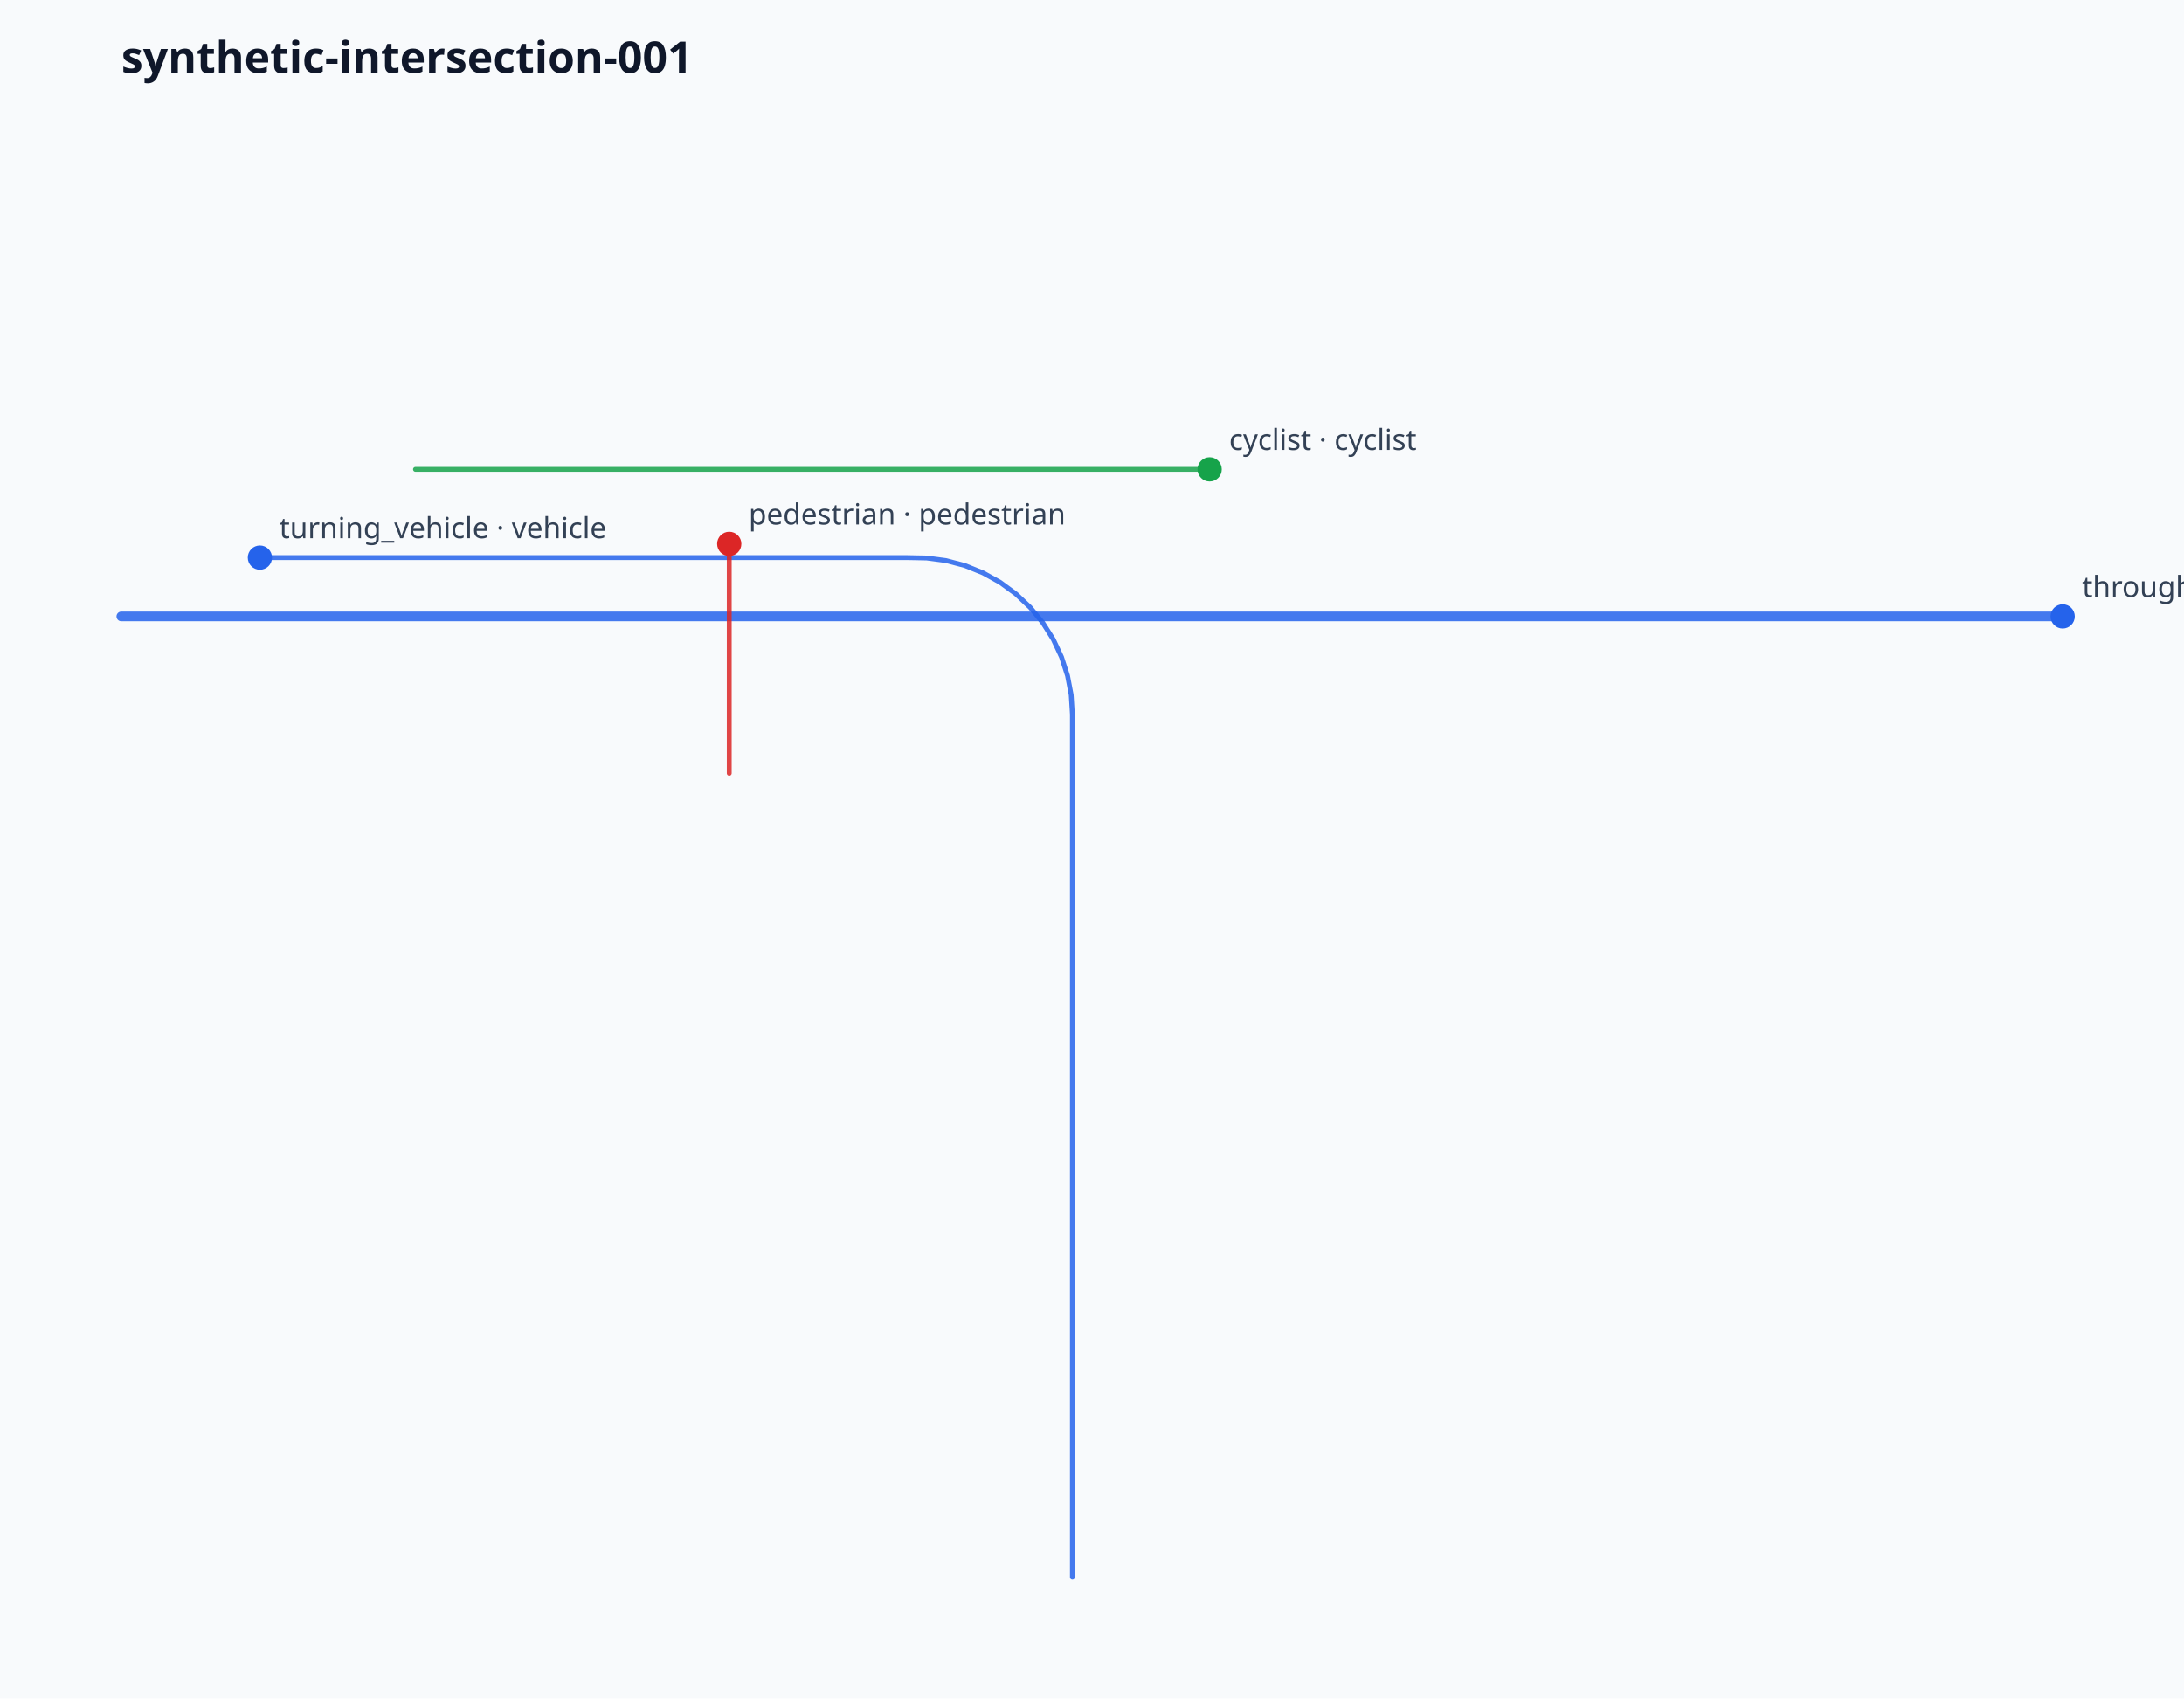
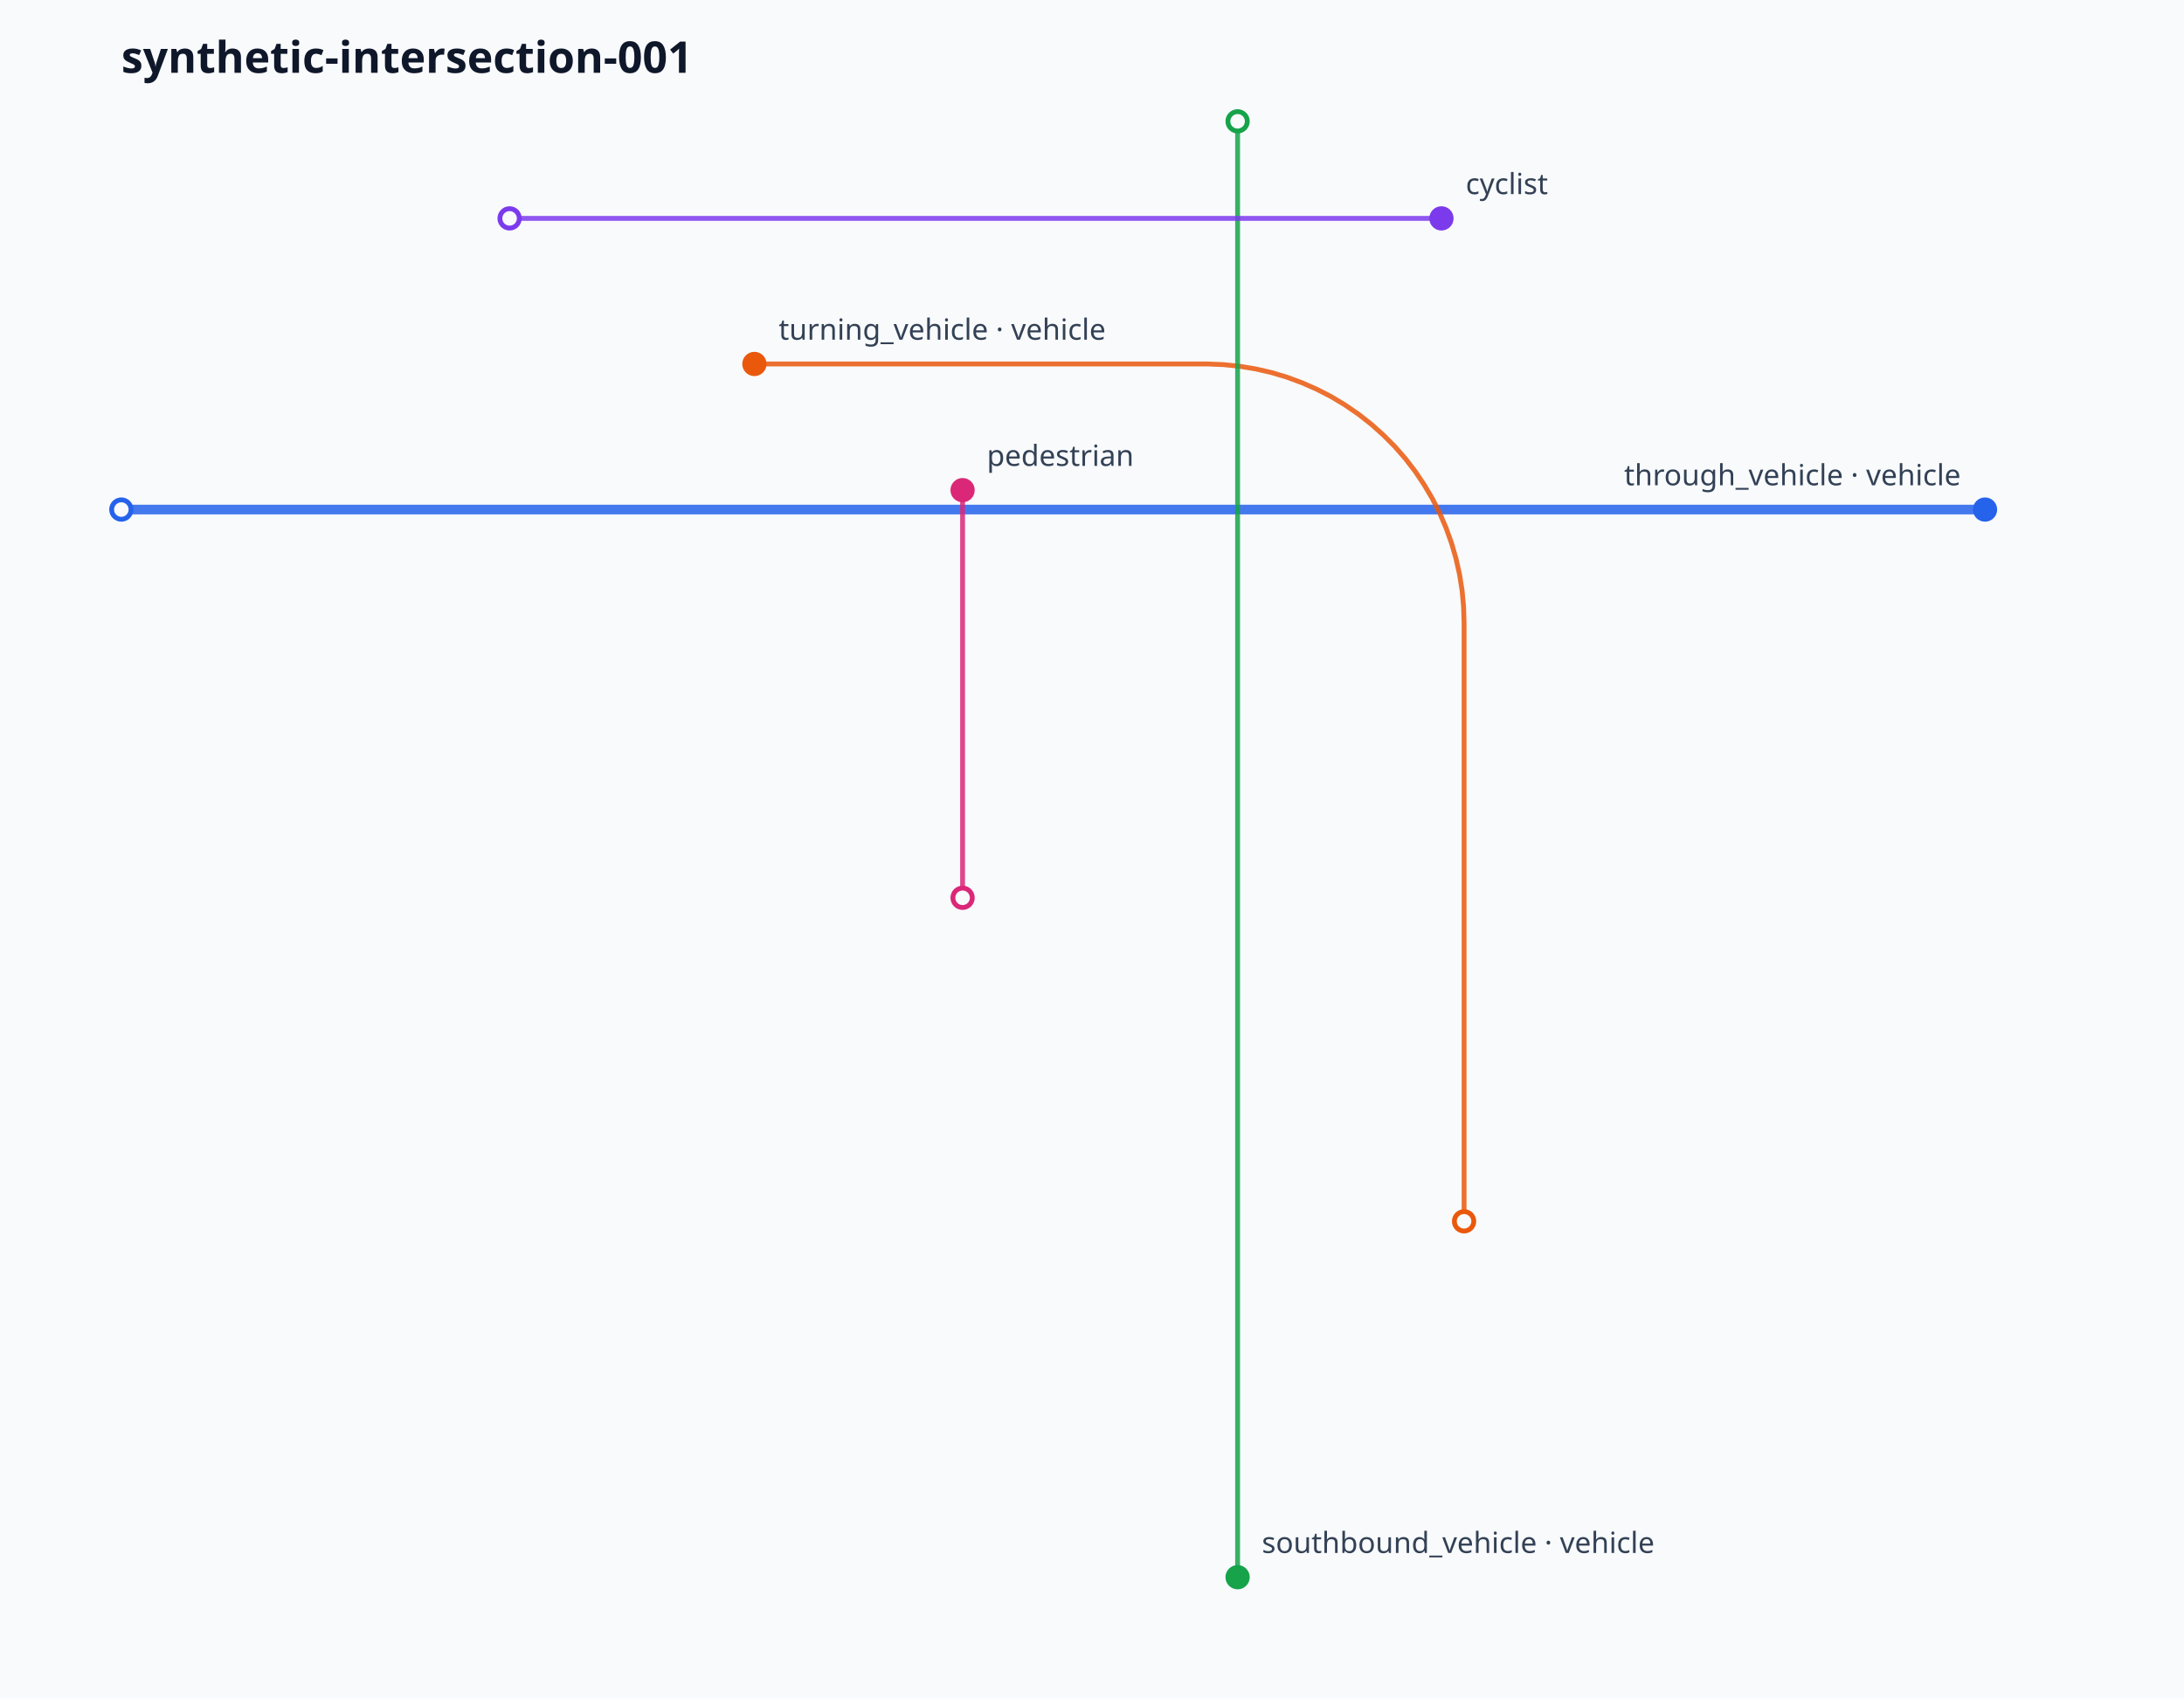
<svg xmlns="http://www.w3.org/2000/svg" width="900" height="700" viewBox="0 0 900 700">
  <rect width="900" height="700" fill="#f8fafc" />
  <text x="50" y="30" font-family="system-ui" font-size="18" font-weight="600" fill="#0f172a">synthetic-intersection-001</text>
-   <polyline points="50.00,254.04 58.89,254.04 67.78,254.04 76.67,254.04 85.56,254.04 94.44,254.04 103.33,254.04 112.22,254.04 121.11,254.04 130.00,254.04 138.89,254.04 147.78,254.04 156.67,254.04 165.56,254.04 174.44,254.04 183.33,254.04 192.22,254.04 201.11,254.04 210.00,254.04 218.89,254.04 227.78,254.04 236.67,254.04 245.56,254.04 254.44,254.04 263.33,254.04 272.22,254.04 281.11,254.04 290.00,254.04 298.89,254.04 307.78,254.04 316.67,254.04 325.56,254.04 334.44,254.04 343.33,254.04 352.22,254.04 361.11,254.04 370.00,254.04 378.89,254.04 387.78,254.04 396.67,254.04 405.56,254.04 414.44,254.04 423.33,254.04 432.22,254.04 441.11,254.04 450.00,254.04 458.89,254.04 467.78,254.04 476.67,254.04 485.56,254.04 494.44,254.04 503.33,254.04 512.22,254.04 521.11,254.04 530.00,254.04 538.89,254.04 547.78,254.04 556.67,254.04 565.56,254.04 574.44,254.04 583.33,254.04 592.22,254.04 601.11,254.04 610.00,254.04 618.89,254.04 627.78,254.04 636.67,254.04 645.56,254.04 654.44,254.04 663.33,254.04 672.22,254.04 681.11,254.04 690.00,254.04 698.89,254.04 707.78,254.04 716.67,254.04 725.56,254.04 734.44,254.04 743.33,254.04 752.22,254.04 761.11,254.04 770.00,254.04 778.89,254.04 787.78,254.04 796.67,254.04 805.56,254.04 814.44,254.04 823.33,254.04 832.22,254.04 841.11,254.04 850.00,254.04" fill="none" stroke="#2563eb" stroke-width="4" stroke-linecap="round" stroke-linejoin="round" opacity="0.85" />
-   <circle cx="850.00" cy="254.04" r="5" fill="#2563eb" />
-   <text x="858.00" y="246.04" font-family="system-ui" font-size="12" fill="#334155">through_vehicle · vehicle</text>
-   <polyline points="441.92,650.00 441.92,641.92 441.92,633.84 441.92,625.76 441.92,617.68 441.92,609.60 441.92,601.52 441.92,593.43 441.92,585.35 441.92,577.27 441.92,569.19 441.92,561.11 441.92,553.03 441.92,544.95 441.92,536.87 441.92,528.79 441.92,520.71 441.92,512.63 441.92,504.55 441.92,496.46 441.92,488.38 441.92,480.30 441.92,472.22 441.92,464.14 441.92,456.06 441.92,447.98 441.92,439.90 441.92,431.82 441.92,423.74 441.92,415.66 441.92,407.58 441.92,399.49 441.92,391.41 441.92,383.33 441.92,375.25 441.92,367.17 441.92,359.09 441.92,351.01 441.92,342.93 441.92,334.85 441.92,326.77 441.92,318.69 441.92,310.61 441.92,302.53 441.92,294.44 441.42,286.39 439.91,278.45 437.43,270.77 434.01,263.45 429.70,256.62 424.58,250.38 418.71,244.83 412.20,240.04 405.14,236.12 397.66,233.09 389.85,231.03 381.85,229.96 373.77,229.80 365.68,229.80 357.60,229.80 349.52,229.80 341.44,229.80 333.36,229.80 325.28,229.80 317.20,229.80 309.12,229.80 301.04,229.80 292.96,229.80 284.88,229.80 276.80,229.80 268.72,229.80 260.63,229.80 252.55,229.80 244.47,229.80 236.39,229.80 228.31,229.80 220.23,229.80 212.15,229.80 204.07,229.80 195.99,229.80 187.91,229.80 179.83,229.80 171.75,229.80 163.66,229.80 155.58,229.80 147.50,229.80 139.42,229.80 131.34,229.80 123.26,229.80 115.18,229.80 107.10,229.80" fill="none" stroke="#2563eb" stroke-width="2" stroke-linecap="round" stroke-linejoin="round" opacity="0.85" />
-   <circle cx="107.10" cy="229.80" r="5" fill="#2563eb" />
-   <text x="115.10" y="221.80" font-family="system-ui" font-size="12" fill="#334155">turning_vehicle · vehicle</text>
-   <polyline points="171.21,193.43 174.85,193.43 178.48,193.43 182.12,193.43 185.76,193.43 189.39,193.43 193.03,193.43 196.67,193.43 200.30,193.43 203.94,193.43 207.58,193.43 211.21,193.43 214.85,193.43 218.48,193.43 222.12,193.43 225.76,193.43 229.39,193.43 233.03,193.43 236.67,193.43 240.30,193.43 243.94,193.43 247.58,193.43 251.21,193.43 254.85,193.43 258.48,193.43 262.12,193.43 265.76,193.43 269.39,193.43 273.03,193.43 276.67,193.43 280.30,193.43 283.94,193.43 287.58,193.43 291.21,193.43 294.85,193.43 298.48,193.43 302.12,193.43 305.76,193.43 309.39,193.43 313.03,193.43 316.67,193.43 320.30,193.43 323.94,193.43 327.58,193.43 331.21,193.43 334.85,193.43 338.48,193.43 342.12,193.43 345.76,193.43 349.39,193.43 353.03,193.43 356.67,193.43 360.30,193.43 363.94,193.43 367.58,193.43 371.21,193.43 374.85,193.43 378.48,193.43 382.12,193.43 385.76,193.43 389.39,193.43 393.03,193.43 396.67,193.43 400.30,193.43 403.94,193.43 407.58,193.43 411.21,193.43 414.85,193.43 418.48,193.43 422.12,193.43 425.76,193.43 429.39,193.43 433.03,193.43 436.67,193.43 440.30,193.43 443.94,193.43 447.58,193.43 451.21,193.43 454.85,193.43 458.48,193.43 462.12,193.43 465.76,193.43 469.39,193.43 473.03,193.43 476.67,193.43 480.30,193.43 483.94,193.43 487.58,193.43 491.21,193.43 494.85,193.43 498.48,193.43" fill="none" stroke="#16a34a" stroke-width="2" stroke-linecap="round" stroke-linejoin="round" opacity="0.85" />
-   <circle cx="498.48" cy="193.43" r="5" fill="#16a34a" />
-   <text x="506.48" y="185.43" font-family="system-ui" font-size="12" fill="#334155">cyclist · cyclist</text>
-   <polyline points="300.51,318.69 300.51,317.64 300.51,316.59 300.51,315.54 300.51,314.48 300.51,313.43 300.51,312.38 300.51,311.33 300.51,310.28 300.51,309.23 300.51,308.18 300.51,307.13 300.51,306.08 300.51,305.03 300.51,303.98 300.51,302.93 300.51,301.88 300.51,300.83 300.51,299.78 300.51,298.73 300.51,297.68 300.51,296.63 300.51,295.58 300.51,294.53 300.51,293.47 300.51,292.42 300.51,291.37 300.51,290.32 300.51,289.27 300.51,288.22 300.51,287.17 300.51,286.12 300.51,285.07 300.51,284.02 300.51,282.97 300.51,281.92 300.51,280.87 300.51,279.82 300.51,278.77 300.51,277.72 300.51,276.67 300.51,275.62 300.51,274.57 300.51,273.52 300.51,272.46 300.51,271.41 300.51,270.36 300.51,269.31 300.51,268.26 300.51,267.21 300.51,266.16 300.51,265.11 300.51,264.06 300.51,263.01 300.51,261.96 300.51,260.91 300.51,259.86 300.51,258.81 300.51,257.76 300.51,256.71 300.51,255.66 300.51,254.61 300.51,253.56 300.51,252.51 300.51,251.45 300.51,250.40 300.51,249.35 300.51,248.30 300.51,247.25 300.51,246.20 300.51,245.15 300.51,244.10 300.51,243.05 300.51,242.00 300.51,240.95 300.51,239.90 300.51,238.85 300.51,237.80 300.51,236.75 300.51,235.70 300.51,234.65 300.51,233.60 300.51,232.55 300.51,231.49 300.51,230.44 300.51,229.39 300.51,228.34 300.51,227.29 300.51,226.24 300.51,225.19 300.51,224.14" fill="none" stroke="#dc2626" stroke-width="2" stroke-linecap="round" stroke-linejoin="round" opacity="0.85" />
-   <circle cx="300.51" cy="224.14" r="5" fill="#dc2626" />
-   <text x="308.51" y="216.14" font-family="system-ui" font-size="12" fill="#334155">pedestrian · pedestrian</text>
+   <polyline points="50.00,210.00 58.53,210.00 67.07,210.00 75.60,210.00 84.13,210.00 92.67,210.00 101.20,210.00 109.73,210.00 118.27,210.00 126.80,210.00 135.33,210.00 143.87,210.00 152.40,210.00 160.93,210.00 169.47,210.00 178.00,210.00 186.53,210.00 195.07,210.00 203.60,210.00 212.13,210.00 220.67,210.00 229.20,210.00 237.73,210.00 246.27,210.00 254.80,210.00 263.33,210.00 271.87,210.00 280.40,210.00 288.93,210.00 297.47,210.00 306.00,210.00 314.53,210.00 323.07,210.00 331.60,210.00 340.13,210.00 348.67,210.00 357.20,210.00 365.73,210.00 374.27,210.00 382.80,210.00 391.33,210.00 399.87,210.00 408.40,210.00 416.93,210.00 425.47,210.00 434.00,210.00 442.53,210.00 451.07,210.00 459.60,210.00 468.13,210.00 476.67,210.00 485.20,210.00 493.73,210.00 502.27,210.00 510.80,210.00 519.33,210.00 527.87,210.00 536.40,210.00 544.93,210.00 553.47,210.00 562.00,210.00 570.53,210.00 579.07,210.00 587.60,210.00 596.13,210.00 604.67,210.00 613.20,210.00 621.73,210.00 630.27,210.00 638.80,210.00 647.33,210.00 655.87,210.00 664.40,210.00 672.93,210.00 681.47,210.00 690.00,210.00 698.53,210.00 707.07,210.00 715.60,210.00 724.13,210.00 732.67,210.00 741.20,210.00 749.73,210.00 758.27,210.00 766.80,210.00 775.33,210.00 783.87,210.00 792.40,210.00 800.93,210.00 809.47,210.00 818.00,210.00" fill="none" stroke="#2563eb" stroke-width="4" stroke-linecap="round" stroke-linejoin="round" opacity="0.85" />
+   <circle cx="50.00" cy="210.00" r="4" fill="#f8fafc" stroke="#2563eb" stroke-width="2" />
+   <circle cx="818.00" cy="210.00" r="5" fill="#2563eb" />
+   <text x="808.00" y="200.00" text-anchor="end" font-family="system-ui" font-size="12" fill="#334155">through_vehicle · vehicle</text>
+   <polyline points="603.33,503.33 603.33,496.67 603.33,490.00 603.33,483.33 603.33,476.67 603.33,470.00 603.33,463.33 603.33,456.67 603.33,450.00 603.33,443.33 603.33,436.67 603.33,430.00 603.33,423.33 603.33,416.67 603.33,410.00 603.33,403.33 603.33,396.67 603.33,390.00 603.33,383.33 603.33,376.67 603.33,370.00 603.33,363.33 603.33,356.67 603.33,350.00 603.33,343.33 603.33,336.67 603.33,330.00 603.33,323.33 603.33,316.67 603.33,310.00 603.33,303.33 603.33,296.67 603.33,290.00 603.33,283.33 603.33,276.67 603.33,270.00 603.33,263.33 603.33,256.67 603.12,250.00 602.51,243.37 601.47,236.79 600.01,230.28 598.17,223.87 595.92,217.60 593.29,211.48 590.28,205.53 586.89,199.79 583.17,194.25 579.11,188.97 574.72,183.96 570.01,179.23 565.04,174.80 559.79,170.68 554.29,166.91 548.59,163.48 542.65,160.43 536.56,157.75 530.31,155.44 523.91,153.53 517.41,152.04 510.84,150.95 504.21,150.27 497.55,150.00 490.88,150.00 484.21,150.00 477.55,150.00 470.88,150.00 464.21,150.00 457.55,150.00 450.88,150.00 444.21,150.00 437.55,150.00 430.88,150.00 424.21,150.00 417.55,150.00 410.88,150.00 404.21,150.00 397.55,150.00 390.88,150.00 384.21,150.00 377.55,150.00 370.88,150.00 364.21,150.00 357.55,150.00 350.88,150.00 344.21,150.00 337.55,150.00 330.88,150.00 324.21,150.00 317.55,150.00 310.88,150.00" fill="none" stroke="#ea580c" stroke-width="2" stroke-linecap="round" stroke-linejoin="round" opacity="0.85" />
+   <circle cx="603.33" cy="503.33" r="4" fill="#f8fafc" stroke="#ea580c" stroke-width="2" />
+   <circle cx="310.88" cy="150.00" r="5" fill="#ea580c" />
+   <text x="320.88" y="140.00" text-anchor="start" font-family="system-ui" font-size="12" fill="#334155">turning_vehicle · vehicle</text>
+   <polyline points="510.00,50.00 510.00,56.67 510.00,63.33 510.00,70.00 510.00,76.67 510.00,83.33 510.00,90.00 510.00,96.67 510.00,103.33 510.00,110.00 510.00,116.67 510.00,123.33 510.00,130.00 510.00,136.67 510.00,143.33 510.00,150.00 510.00,156.67 510.00,163.33 510.00,170.00 510.00,176.67 510.00,183.33 510.00,190.00 510.00,196.67 510.00,203.33 510.00,210.00 510.00,216.67 510.00,223.33 510.00,230.00 510.00,236.67 510.00,243.33 510.00,250.00 510.00,256.67 510.00,263.33 510.00,270.00 510.00,276.67 510.00,283.33 510.00,290.00 510.00,296.67 510.00,303.33 510.00,310.00 510.00,316.67 510.00,323.33 510.00,330.00 510.00,336.67 510.00,343.33 510.00,350.00 510.00,356.67 510.00,363.33 510.00,370.00 510.00,376.67 510.00,383.33 510.00,390.00 510.00,396.67 510.00,403.33 510.00,410.00 510.00,416.67 510.00,423.33 510.00,430.00 510.00,436.67 510.00,443.33 510.00,450.00 510.00,456.67 510.00,463.33 510.00,470.00 510.00,476.67 510.00,483.33 510.00,490.00 510.00,496.67 510.00,503.33 510.00,510.00 510.00,516.67 510.00,523.33 510.00,530.00 510.00,536.67 510.00,543.33 510.00,550.00 510.00,556.67 510.00,563.33 510.00,570.00 510.00,576.67 510.00,583.33 510.00,590.00 510.00,596.67 510.00,603.33 510.00,610.00 510.00,616.67 510.00,623.33 510.00,630.00 510.00,636.67 510.00,643.33 510.00,650.00" fill="none" stroke="#16a34a" stroke-width="2" stroke-linecap="round" stroke-linejoin="round" opacity="0.85" />
+   <circle cx="510.00" cy="50.00" r="4" fill="#f8fafc" stroke="#16a34a" stroke-width="2" />
+   <circle cx="510.00" cy="650.00" r="5" fill="#16a34a" />
+   <text x="520.00" y="640.00" text-anchor="start" font-family="system-ui" font-size="12" fill="#334155">southbound_vehicle · vehicle</text>
+   <polyline points="210.00,90.00 214.27,90.00 218.53,90.00 222.80,90.00 227.07,90.00 231.33,90.00 235.60,90.00 239.87,90.00 244.13,90.00 248.40,90.00 252.67,90.00 256.93,90.00 261.20,90.00 265.47,90.00 269.73,90.00 274.00,90.00 278.27,90.00 282.53,90.00 286.80,90.00 291.07,90.00 295.33,90.00 299.60,90.00 303.87,90.00 308.13,90.00 312.40,90.00 316.67,90.00 320.93,90.00 325.20,90.00 329.47,90.00 333.73,90.00 338.00,90.00 342.27,90.00 346.53,90.00 350.80,90.00 355.07,90.00 359.33,90.00 363.60,90.00 367.87,90.00 372.13,90.00 376.40,90.00 380.67,90.00 384.93,90.00 389.20,90.00 393.47,90.00 397.73,90.00 402.00,90.00 406.27,90.00 410.53,90.00 414.80,90.00 419.07,90.00 423.33,90.00 427.60,90.00 431.87,90.00 436.13,90.00 440.40,90.00 444.67,90.00 448.93,90.00 453.20,90.00 457.47,90.00 461.73,90.00 466.00,90.00 470.27,90.00 474.53,90.00 478.80,90.00 483.07,90.00 487.33,90.00 491.60,90.00 495.87,90.00 500.13,90.00 504.40,90.00 508.67,90.00 512.93,90.00 517.20,90.00 521.47,90.00 525.73,90.00 530.00,90.00 534.27,90.00 538.53,90.00 542.80,90.00 547.07,90.00 551.33,90.00 555.60,90.00 559.87,90.00 564.13,90.00 568.40,90.00 572.67,90.00 576.93,90.00 581.20,90.00 585.47,90.00 589.73,90.00 594.00,90.00" fill="none" stroke="#7c3aed" stroke-width="2" stroke-linecap="round" stroke-linejoin="round" opacity="0.85" />
+   <circle cx="210.00" cy="90.00" r="4" fill="#f8fafc" stroke="#7c3aed" stroke-width="2" />
+   <circle cx="594.00" cy="90.00" r="5" fill="#7c3aed" />
+   <text x="604.00" y="80.00" text-anchor="start" font-family="system-ui" font-size="12" fill="#334155">cyclist</text>
+   <polyline points="396.67,370.00 396.67,368.13 396.67,366.27 396.67,364.40 396.67,362.53 396.67,360.67 396.67,358.80 396.67,356.93 396.67,355.07 396.67,353.20 396.67,351.33 396.67,349.47 396.67,347.60 396.67,345.73 396.67,343.87 396.67,342.00 396.67,340.13 396.67,338.27 396.67,336.40 396.67,334.53 396.67,332.67 396.67,330.80 396.67,328.93 396.67,327.07 396.67,325.20 396.67,323.33 396.67,321.47 396.67,319.60 396.67,317.73 396.67,315.87 396.67,314.00 396.67,312.13 396.67,310.27 396.67,308.40 396.67,306.53 396.67,304.67 396.67,302.80 396.67,300.93 396.67,299.07 396.67,297.20 396.67,295.33 396.67,293.47 396.67,291.60 396.67,289.73 396.67,287.87 396.67,286.00 396.67,284.13 396.67,282.27 396.67,280.40 396.67,278.53 396.67,276.67 396.67,274.80 396.67,272.93 396.67,271.07 396.67,269.20 396.67,267.33 396.67,265.47 396.67,263.60 396.67,261.73 396.67,259.87 396.67,258.00 396.67,256.13 396.67,254.27 396.67,252.40 396.67,250.53 396.67,248.67 396.67,246.80 396.67,244.93 396.67,243.07 396.67,241.20 396.67,239.33 396.67,237.47 396.67,235.60 396.67,233.73 396.67,231.87 396.67,230.00 396.67,228.13 396.67,226.27 396.67,224.40 396.67,222.53 396.67,220.67 396.67,218.80 396.67,216.93 396.67,215.07 396.67,213.20 396.67,211.33 396.67,209.47 396.67,207.60 396.67,205.73 396.67,203.87 396.67,202.00" fill="none" stroke="#db2777" stroke-width="2" stroke-linecap="round" stroke-linejoin="round" opacity="0.85" />
+   <circle cx="396.67" cy="370.00" r="4" fill="#f8fafc" stroke="#db2777" stroke-width="2" />
+   <circle cx="396.67" cy="202.00" r="5" fill="#db2777" />
+   <text x="406.67" y="192.00" text-anchor="start" font-family="system-ui" font-size="12" fill="#334155">pedestrian</text>
</svg>
